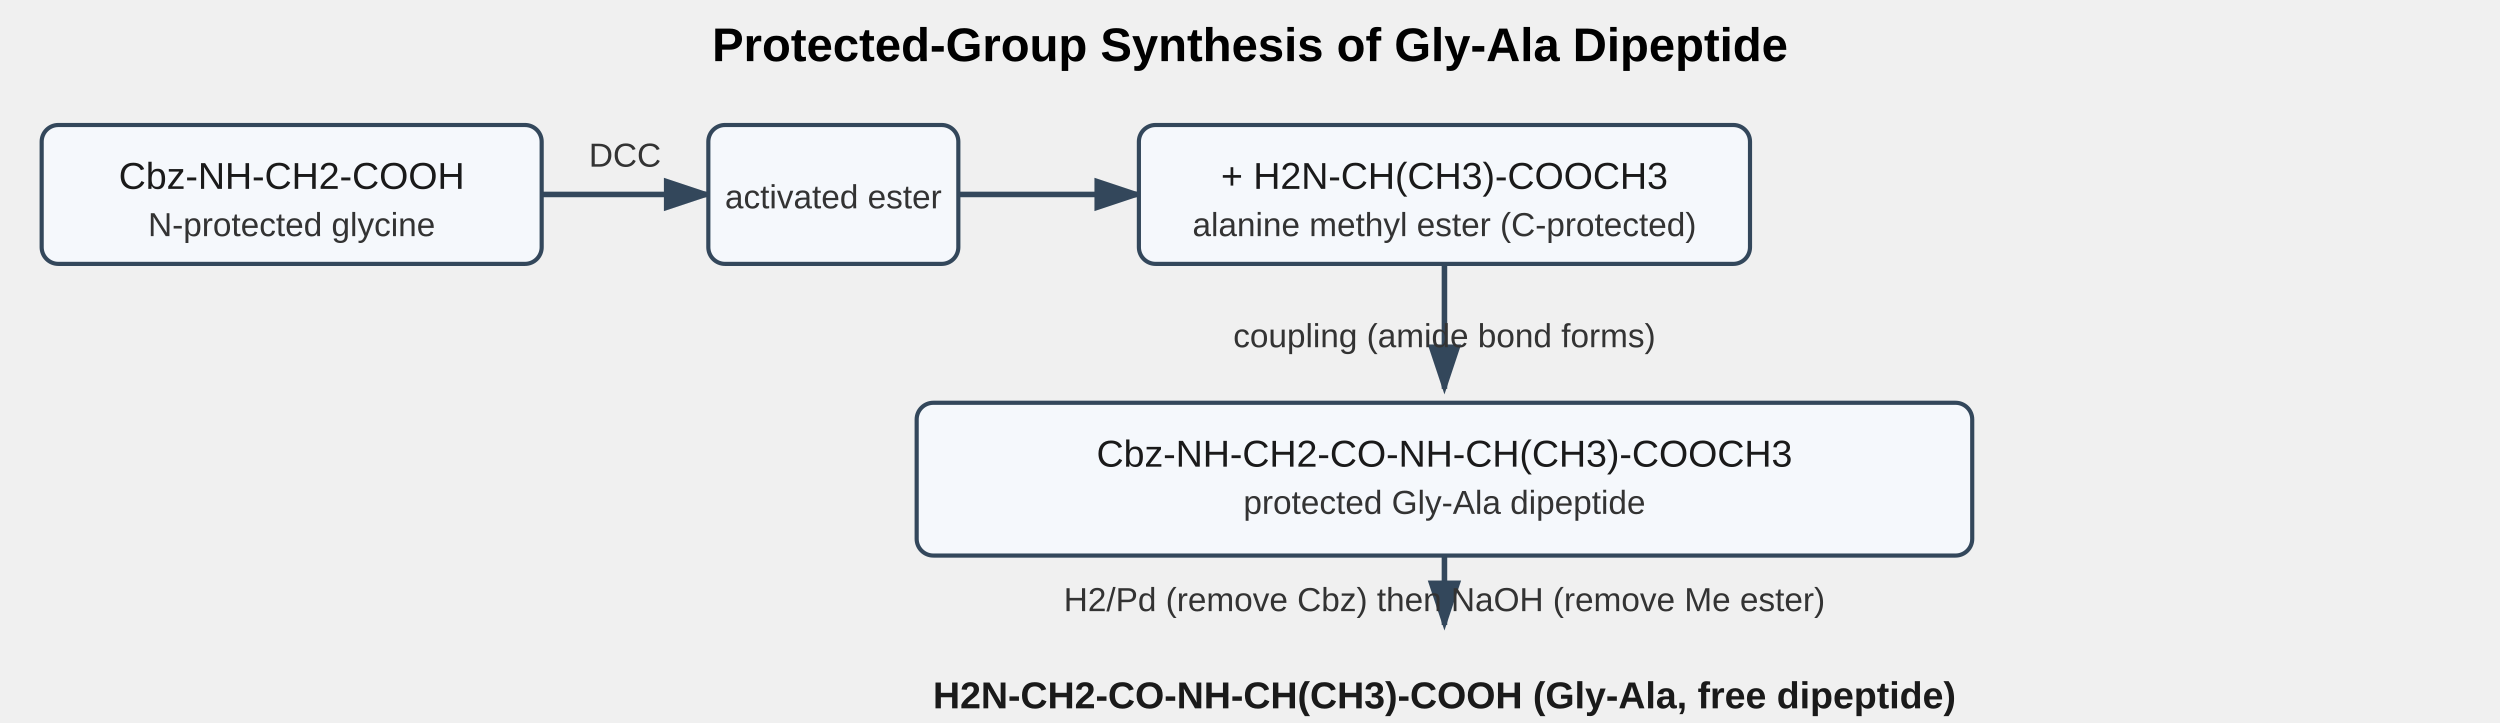
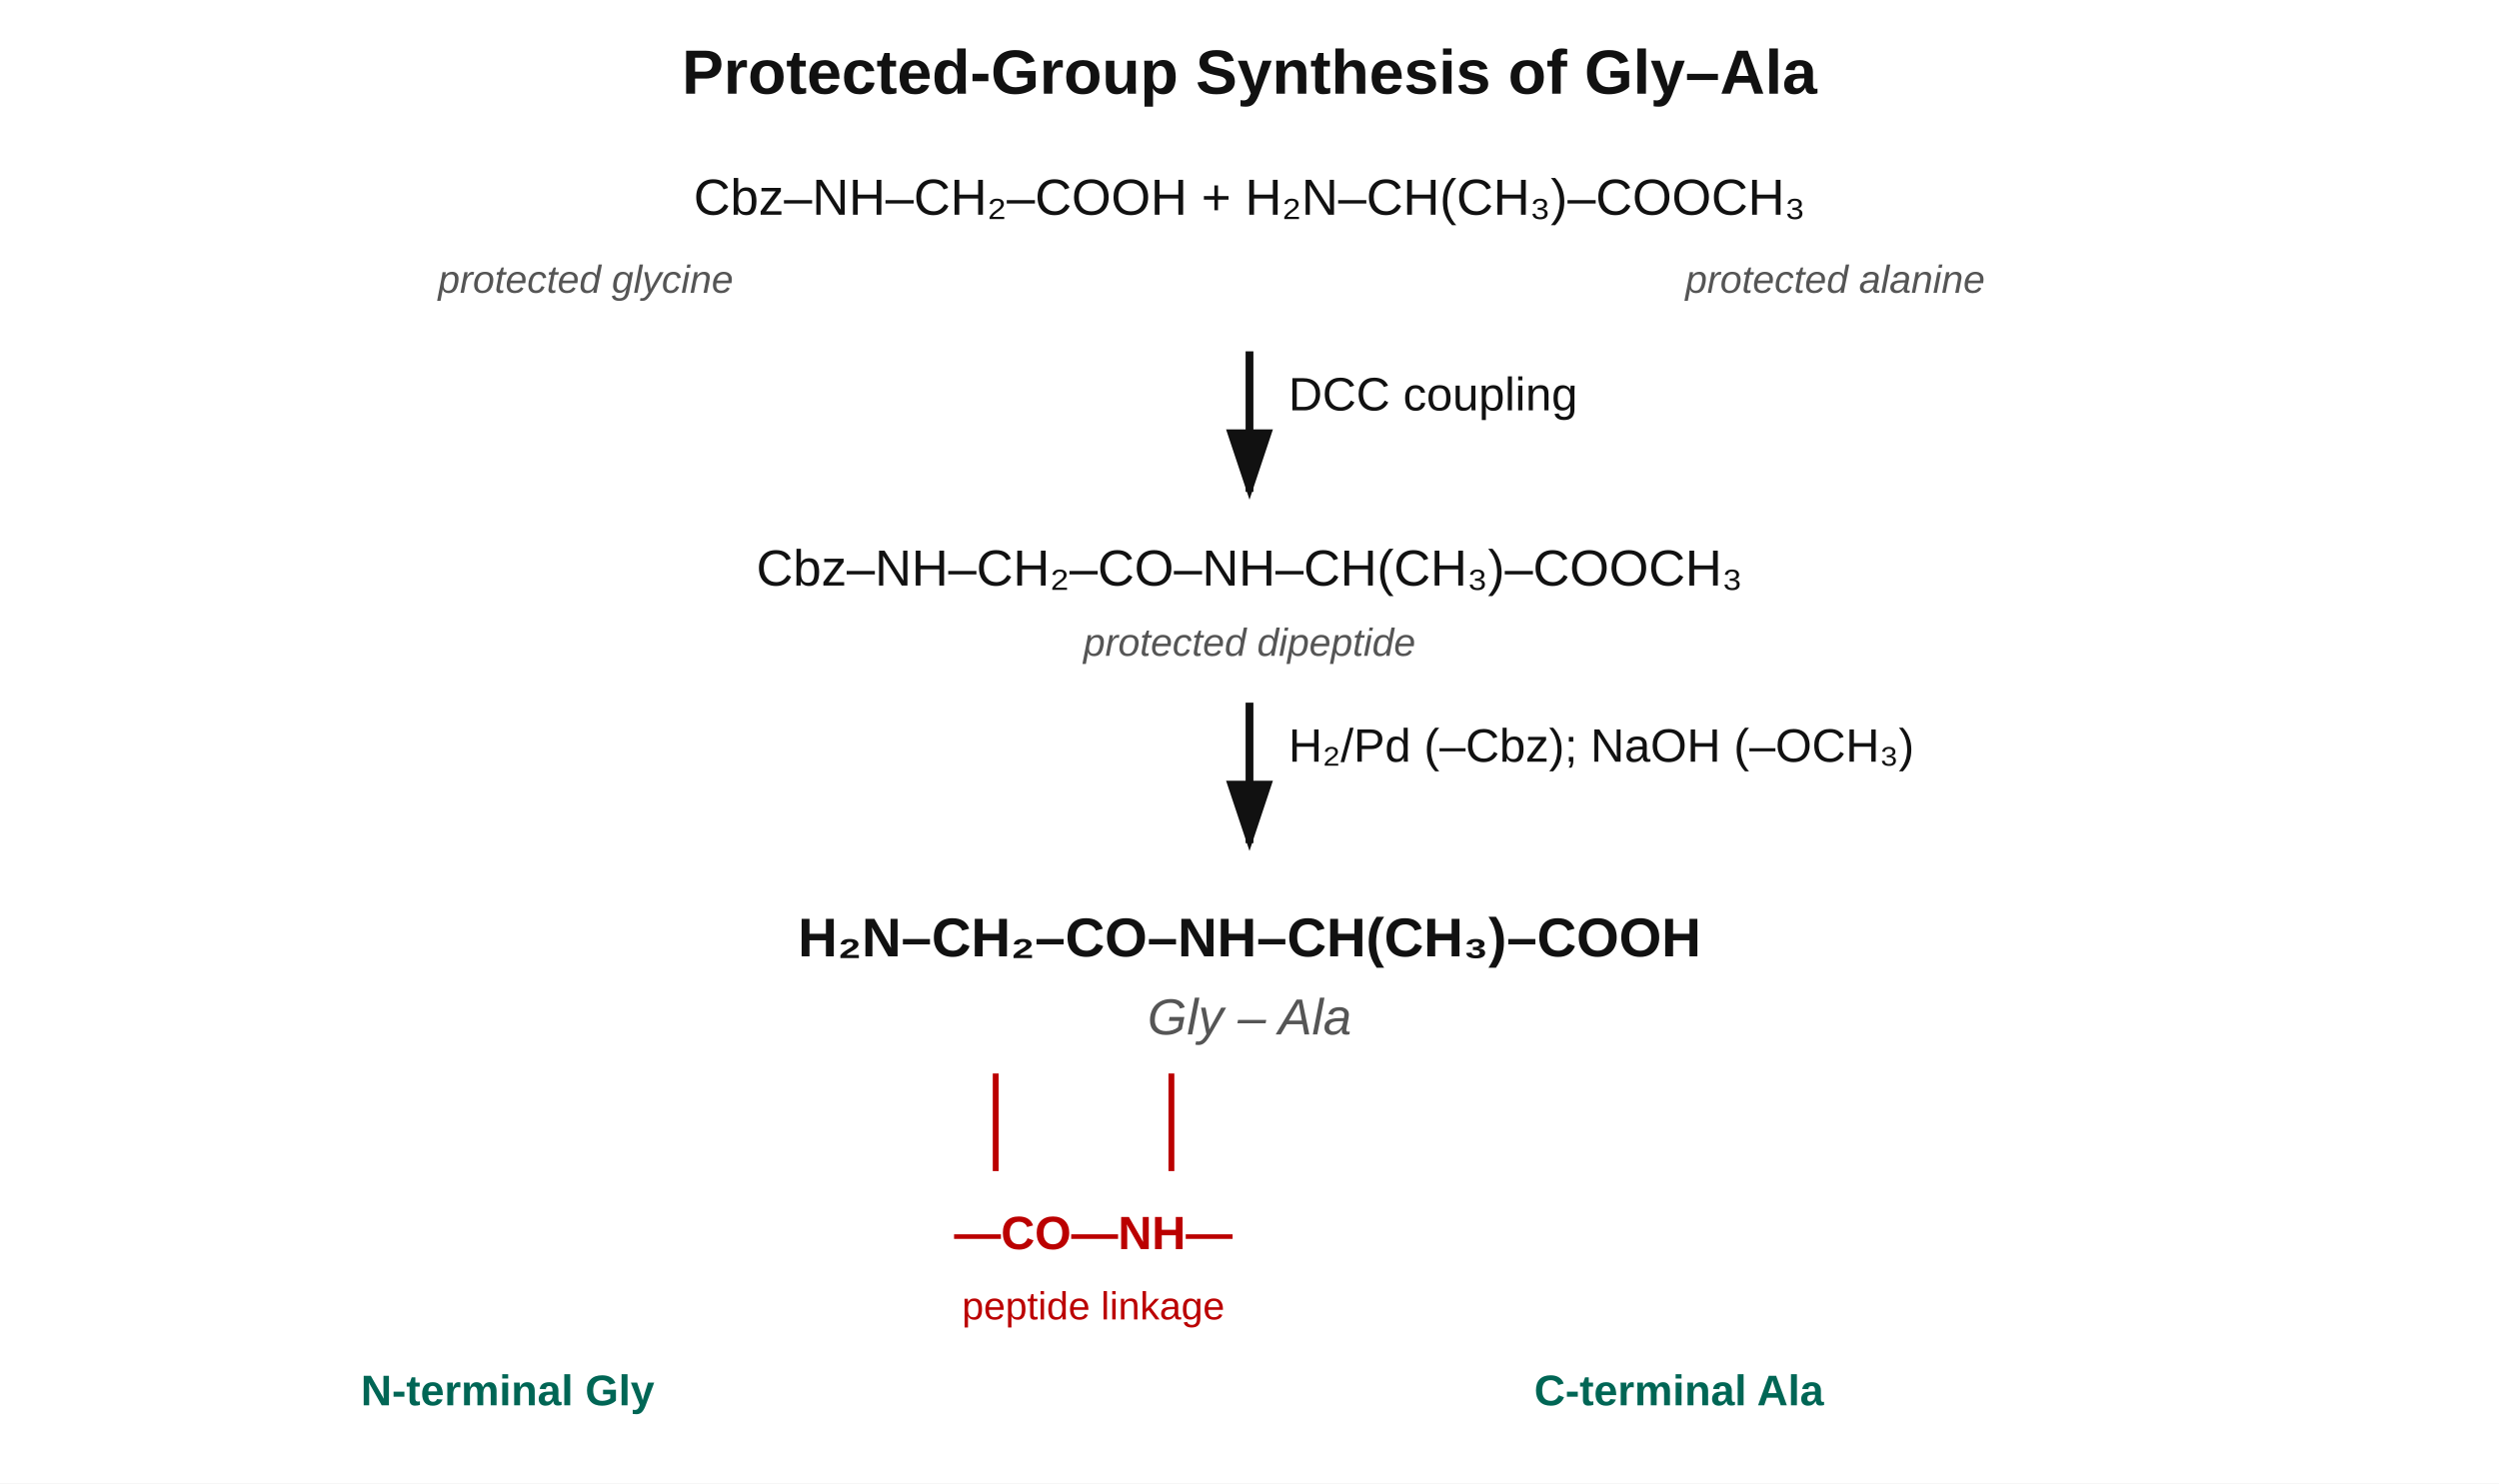
- <svg xmlns="http://www.w3.org/2000/svg" viewBox="0 0 900 260" font-family="Arial, sans-serif">
-   <style>
-     .lbl{font-size:13.5px;fill:#1a1a1a;}
-     .small{font-size:12px;fill:#333;}
-     .arrow{stroke:#33475b;stroke-width:2;marker-end:url(#ah6);fill:none;}
-     .box{fill:#f5f8fc;stroke:#33475b;stroke-width:1.5;}
-   </style>
+ <svg xmlns="http://www.w3.org/2000/svg" viewBox="0 0 640 380" width="640" height="380">
+   <rect width="640" height="380" fill="white" />
  <defs>
-     <marker id="ah6" markerWidth="10" markerHeight="10" refX="8" refY="3" orient="auto">
-       <path d="M0,0 L9,3 L0,6 Z" fill="#33475b" />
+     <marker id="arrow" markerWidth="10" markerHeight="10" refX="8" refY="3" orient="auto" markerUnits="strokeWidth">
+       <path d="M0,0 L0,6 L9,3 z" fill="#111" />
    </marker>
  </defs>
-   <text x="450" y="22" text-anchor="middle" font-size="17" font-weight="bold">Protected-Group Synthesis of Gly-Ala Dipeptide</text>
-   <rect class="box" x="15" y="45" width="180" height="50" rx="6" />
-   <text x="105" y="68" text-anchor="middle" class="lbl">Cbz-NH-CH2-COOH</text>
-   <text x="105" y="85" text-anchor="middle" class="small">N-protected glycine</text>
-   <path class="arrow" d="M195,70 H255" />
-   <text x="225" y="60" text-anchor="middle" class="small">DCC</text>
-   <rect class="box" x="255" y="45" width="90" height="50" rx="6" />
-   <text x="300" y="75" text-anchor="middle" class="small">activated ester</text>
-   <path class="arrow" d="M345,70 H410" />
-   <rect class="box" x="410" y="45" width="220" height="50" rx="6" />
-   <text x="520" y="68" text-anchor="middle" class="lbl">+ H2N-CH(CH3)-COOCH3</text>
-   <text x="520" y="85" text-anchor="middle" class="small">alanine methyl ester (C-protected)</text>
-   <path class="arrow" d="M520,95 V140" />
-   <text x="520" y="125" text-anchor="middle" class="small">coupling (amide bond forms)</text>
-   <rect class="box" x="330" y="145" width="380" height="55" rx="6" />
-   <text x="520" y="168" text-anchor="middle" class="lbl">Cbz-NH-CH2-CO-NH-CH(CH3)-COOCH3</text>
-   <text x="520" y="185" text-anchor="middle" class="small">protected Gly-Ala dipeptide</text>
-   <path class="arrow" d="M520,200 V225" />
-   <text x="520" y="220" text-anchor="middle" class="small">H2/Pd (remove Cbz) then NaOH (remove Me ester)</text>
-   <text x="520" y="255" text-anchor="middle" class="lbl" font-weight="bold">H2N-CH2-CO-NH-CH(CH3)-COOH  (Gly-Ala, free dipeptide)</text>
+   <text x="320.0" y="24" font-size="16" font-family="Arial,Helvetica,sans-serif" font-weight="700" fill="#111" text-anchor="middle">Protected-Group Synthesis of Gly–Ala</text>
+   <text x="320.0" y="55" font-size="13" font-family="Arial,Helvetica,sans-serif" fill="#111" text-anchor="middle">Cbz–NH–CH₂–COOH   +   H₂N–CH(CH₃)–COOCH₃</text>
+   <text x="150" y="75" font-size="10" font-family="Arial,Helvetica,sans-serif" font-style="italic" fill="#555" text-anchor="middle">protected glycine</text>
+   <text x="470" y="75" font-size="10" font-family="Arial,Helvetica,sans-serif" font-style="italic" fill="#555" text-anchor="middle">protected alanine</text>
+   <line x1="320" y1="90" x2="320" y2="126" stroke="#111" stroke-width="2" marker-end="url(#arrow)" />
+   <text x="330" y="105.12" font-size="12" font-family="Arial,Helvetica,sans-serif" fill="#111" text-anchor="start">DCC coupling</text>
+   <text x="320.0" y="150" font-size="13" font-family="Arial,Helvetica,sans-serif" fill="#111" text-anchor="middle">Cbz–NH–CH₂–CO–NH–CH(CH₃)–COOCH₃</text>
+   <text x="320.0" y="168" font-size="10" font-family="Arial,Helvetica,sans-serif" font-style="italic" fill="#555" text-anchor="middle">protected dipeptide</text>
+   <line x1="320" y1="180" x2="320" y2="216" stroke="#111" stroke-width="2" marker-end="url(#arrow)" />
+   <text x="330" y="195.12" font-size="12" font-family="Arial,Helvetica,sans-serif" fill="#111" text-anchor="start">H₂/Pd (–Cbz); NaOH (–OCH₃)</text>
+   <text x="320.0" y="245" font-size="14" font-family="Arial,Helvetica,sans-serif" font-weight="700" fill="#111" text-anchor="middle">H₂N–CH₂–CO–NH–CH(CH₃)–COOH</text>
+   <text x="320.0" y="265" font-size="13" font-family="Arial,Helvetica,sans-serif" font-style="italic" fill="#555" text-anchor="middle">Gly – Ala</text>
+   <line x1="255" y1="275" x2="255" y2="300" stroke="#b00" stroke-width="1.5" />
+   <line x1="300" y1="275" x2="300" y2="300" stroke="#b00" stroke-width="1.5" />
+   <text x="280" y="320" font-size="12" font-family="Arial,Helvetica,sans-serif" font-weight="700" fill="#b00" text-anchor="middle">—CO—NH—</text>
+   <text x="280" y="338" font-size="10" font-family="Arial,Helvetica,sans-serif" fill="#b00" text-anchor="middle">peptide linkage</text>
+   <text x="130" y="360" font-size="11" font-family="Arial,Helvetica,sans-serif" font-weight="700" fill="#065" text-anchor="middle">N-terminal Gly</text>
+   <text x="430" y="360" font-size="11" font-family="Arial,Helvetica,sans-serif" font-weight="700" fill="#065" text-anchor="middle">C-terminal Ala</text>
</svg>
